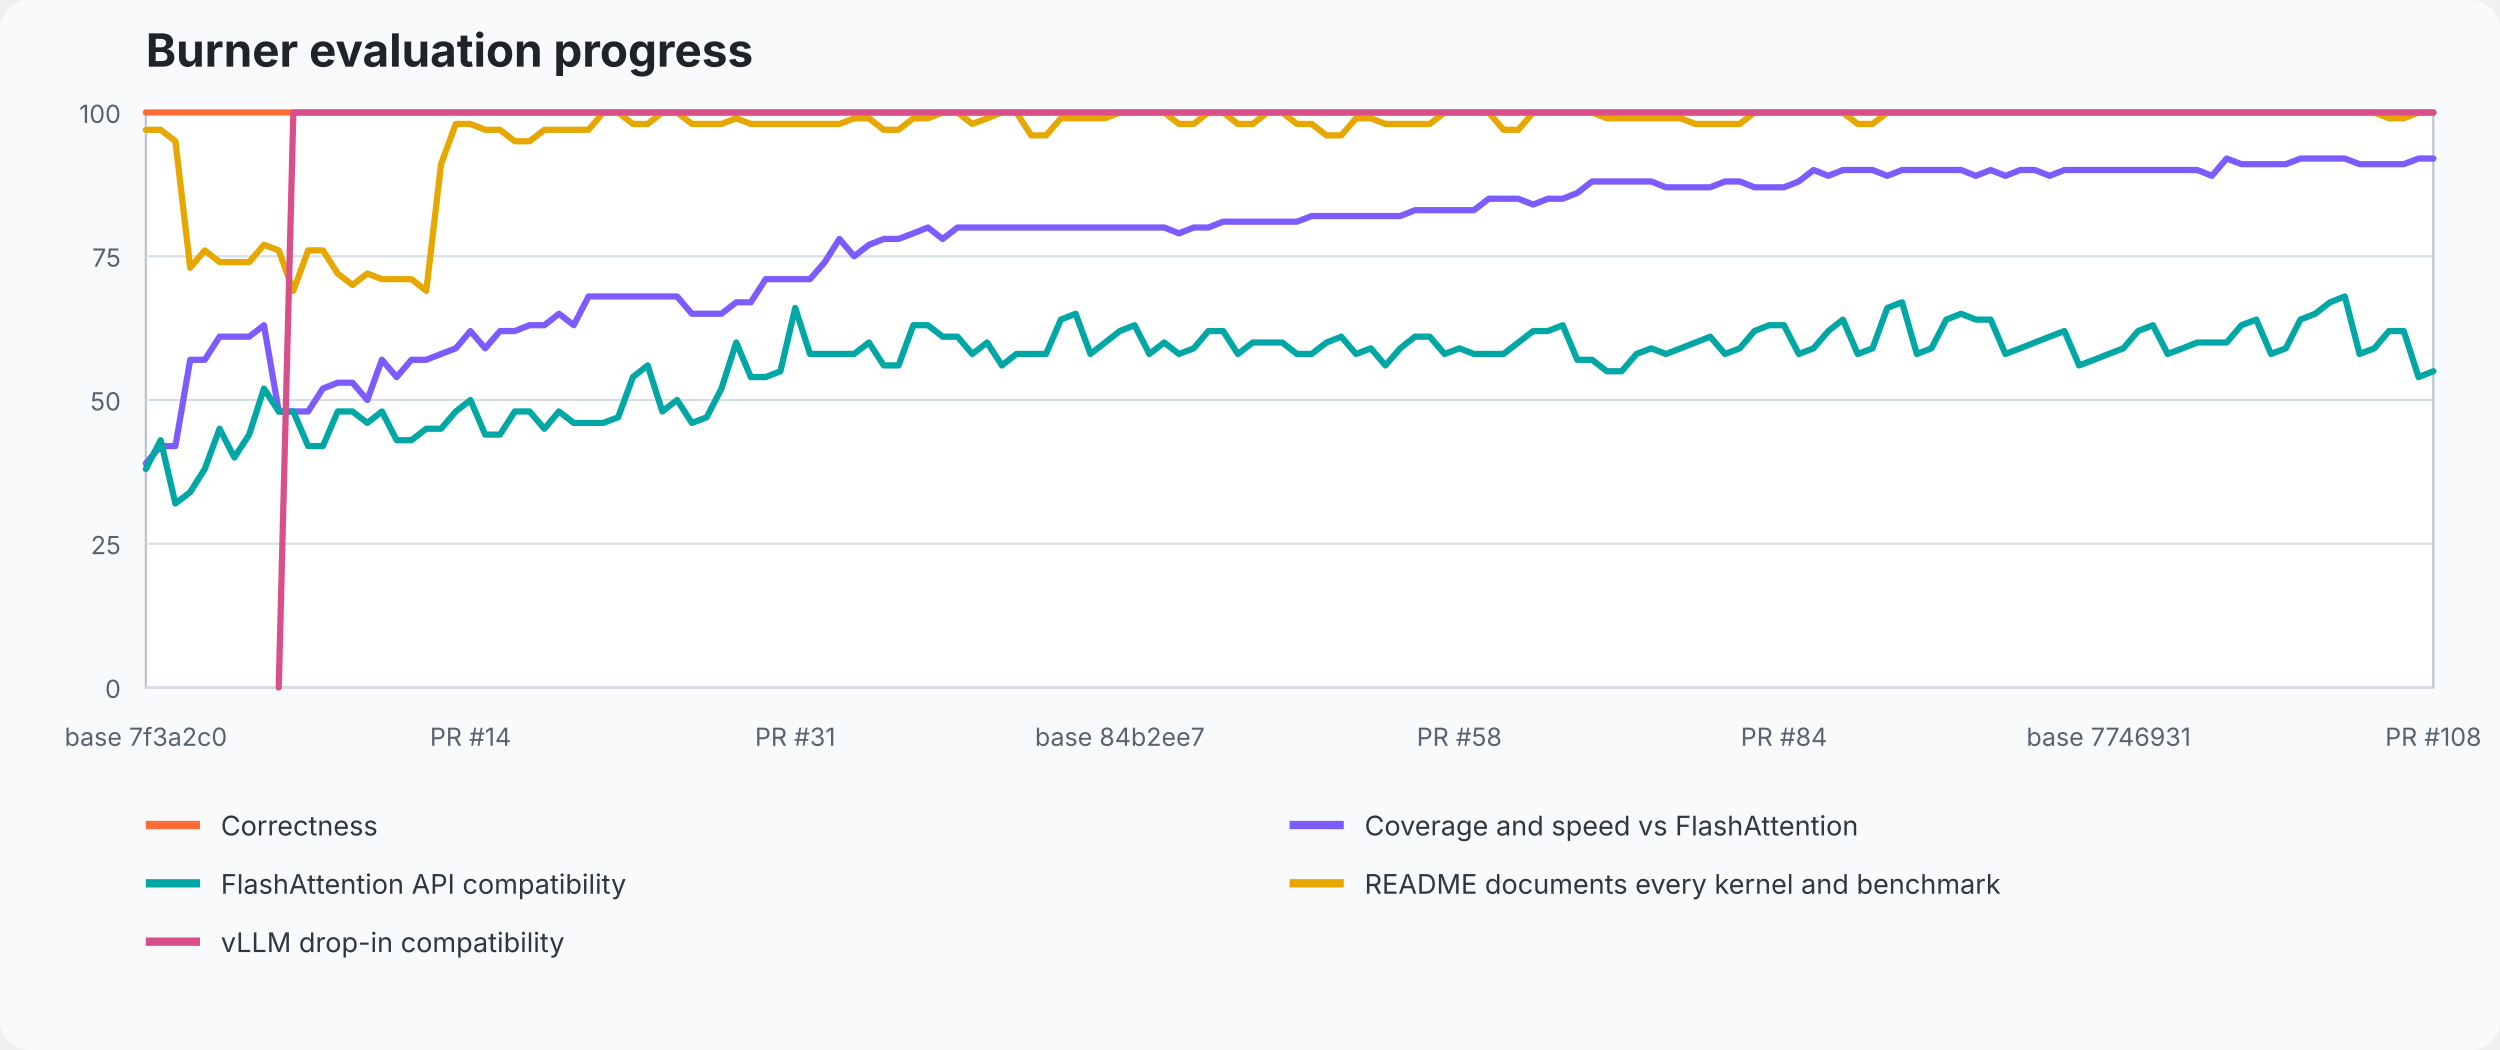
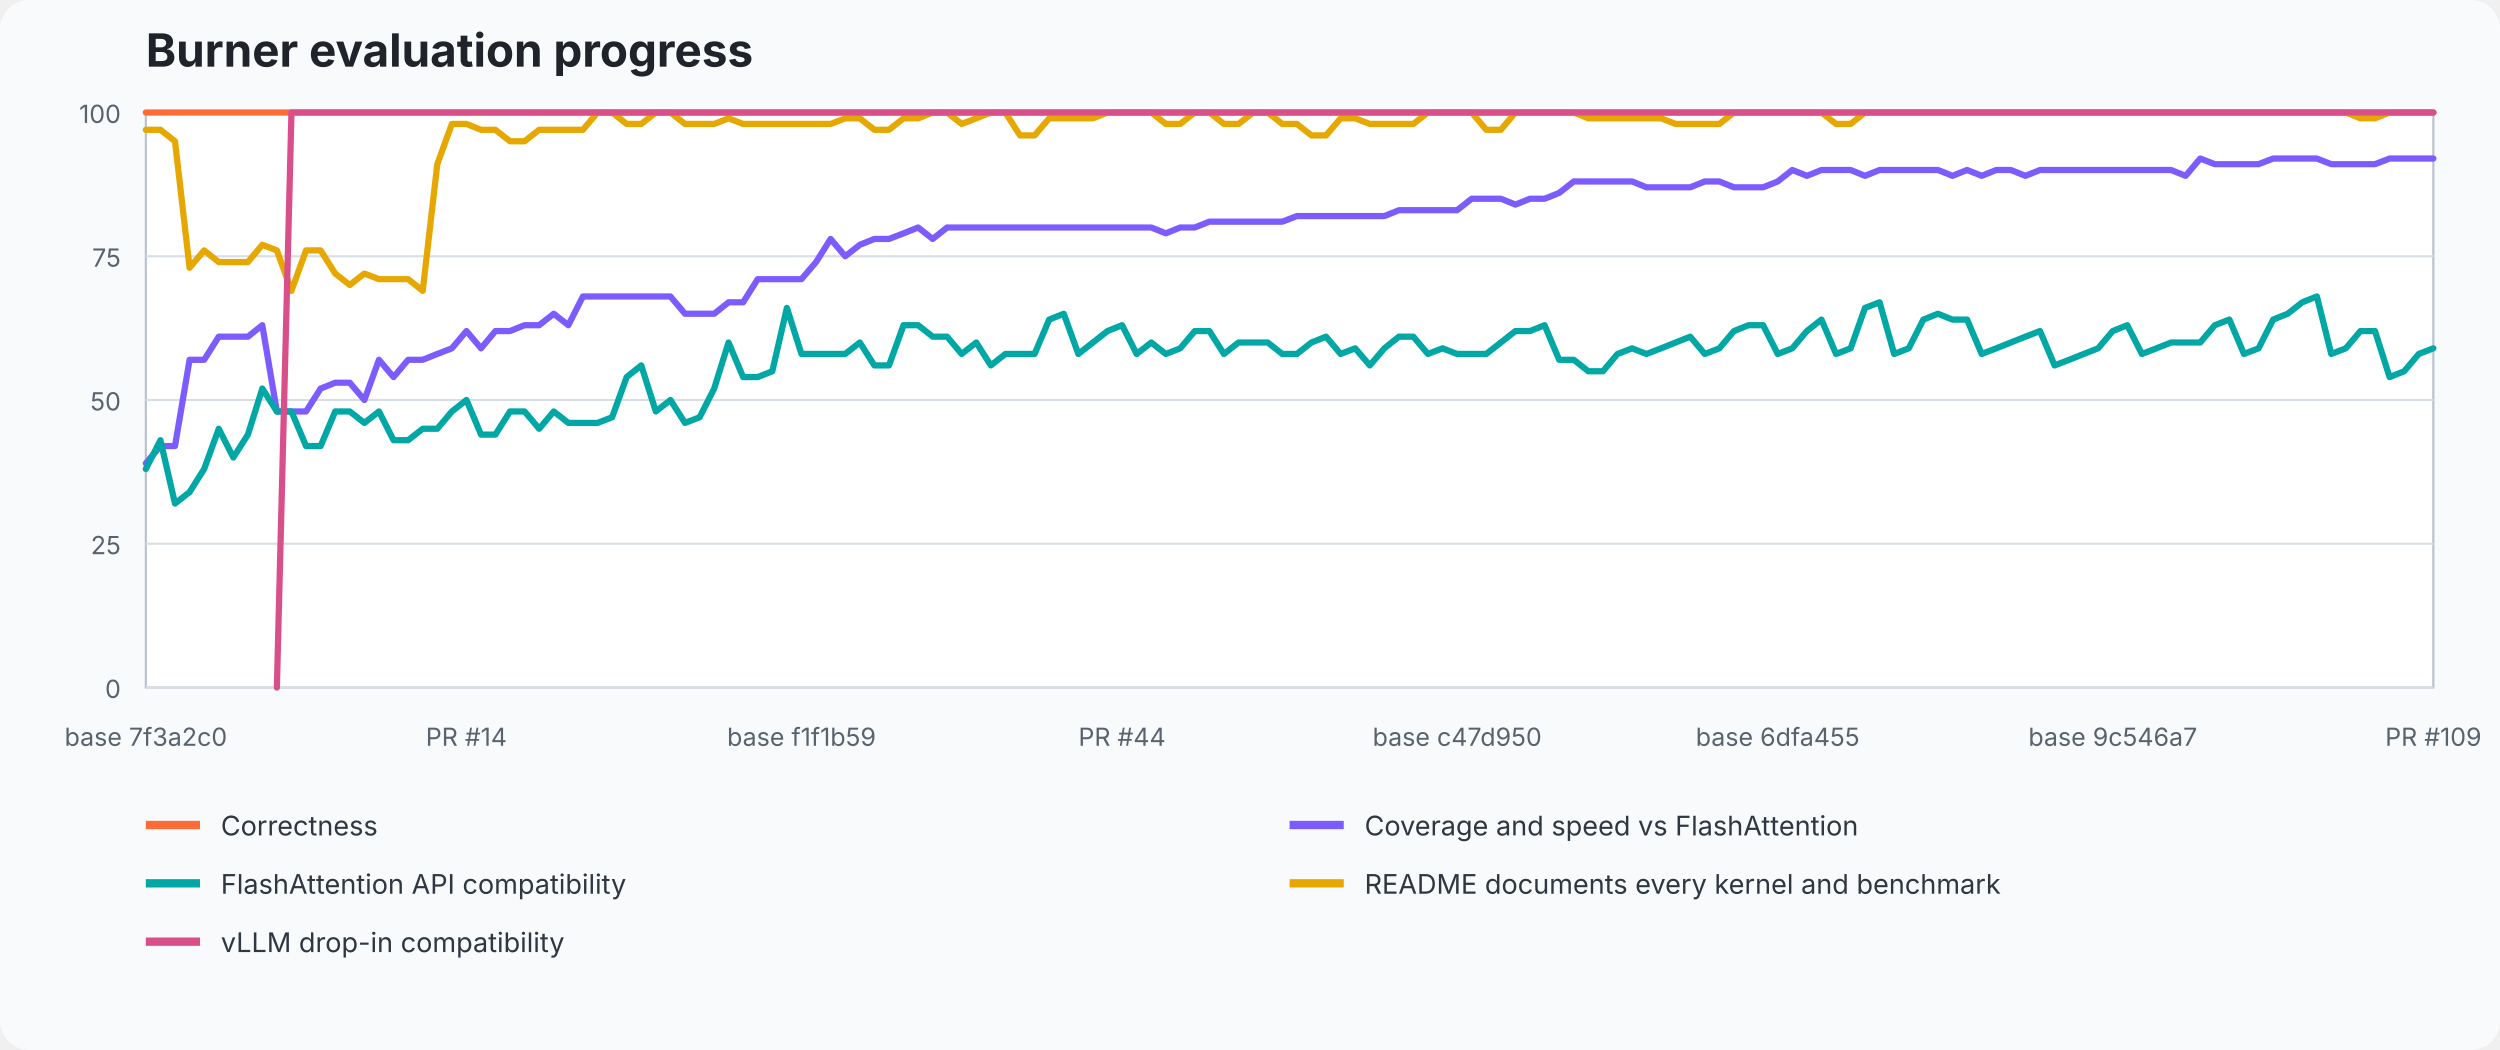
<svg xmlns="http://www.w3.org/2000/svg" width="1200" height="504" viewBox="0 0 1200 504" role="img" aria-labelledby="title desc">
  <style>text{font-family:ui-sans-serif,system-ui,-apple-system,BlinkMacSystemFont,"Segoe UI",sans-serif}.title{font-size:22px;font-weight:700;fill:#20242a}.axis{font-size:12px;fill:#59636e}.legend{font-size:13px;fill:#2f3740}.grid{stroke:#d8dee5;stroke-width:1}.plot{fill:#fff;stroke:#b7c0ca}</style>
  <rect width="100%" height="100%" fill="#f8fafc" rx="14" />
  <text x="70" y="32" class="title">Burner evaluation progress</text>
  <rect x="70" y="54" width="1098" height="276" class="plot" />
  <line x1="70" y1="330" x2="1168" y2="330" class="grid" />
  <text x="58" y="335" text-anchor="end" class="axis">0</text>
  <line x1="70" y1="261" x2="1168" y2="261" class="grid" />
  <text x="58" y="266" text-anchor="end" class="axis">25</text>
  <line x1="70" y1="192" x2="1168" y2="192" class="grid" />
  <text x="58" y="197" text-anchor="end" class="axis">50</text>
  <line x1="70" y1="123" x2="1168" y2="123" class="grid" />
  <text x="58" y="128" text-anchor="end" class="axis">75</text>
  <line x1="70" y1="54" x2="1168" y2="54" class="grid" />
  <text x="58" y="59" text-anchor="end" class="axis">100</text>
-   <polyline points="70.0,54.0 77.1,54.0 84.2,54.0 91.3,54.0 98.3,54.0 105.4,54.0 112.5,54.0 119.6,54.0 126.7,54.0 133.8,54.0 140.8,54.0 147.9,54.0 155.0,54.0 162.1,54.0 169.2,54.0 176.3,54.0 183.3,54.0 190.4,54.0 197.5,54.0 204.6,54.0 211.7,54.0 218.8,54.0 225.8,54.0 232.9,54.0 240.0,54.0 247.1,54.0 254.2,54.0 261.3,54.0 268.3,54.0 275.4,54.0 282.5,54.0 289.6,54.0 296.7,54.0 303.8,54.0 310.9,54.0 317.9,54.0 325.0,54.0 332.1,54.0 339.2,54.0 346.3,54.0 353.4,54.0 360.4,54.0 367.5,54.0 374.6,54.0 381.7,54.0 388.8,54.0 395.9,54.0 402.9,54.0 410.0,54.0 417.1,54.0 424.2,54.0 431.3,54.0 438.4,54.0 445.4,54.0 452.5,54.0 459.6,54.0 466.7,54.0 473.8,54.0 480.9,54.0 487.9,54.0 495.0,54.0 502.1,54.0 509.2,54.0 516.3,54.0 523.4,54.0 530.5,54.0 537.5,54.0 544.6,54.0 551.7,54.0 558.8,54.0 565.9,54.0 573.0,54.0 580.0,54.0 587.1,54.0 594.2,54.0 601.3,54.0 608.4,54.0 615.5,54.0 622.5,54.0 629.6,54.0 636.7,54.0 643.8,54.0 650.9,54.0 658.0,54.0 665.0,54.0 672.1,54.0 679.2,54.0 686.3,54.0 693.4,54.0 700.5,54.0 707.5,54.0 714.6,54.0 721.7,54.0 728.8,54.0 735.9,54.0 743.0,54.0 750.1,54.0 757.1,54.0 764.2,54.0 771.3,54.0 778.4,54.0 785.5,54.0 792.6,54.0 799.6,54.0 806.7,54.0 813.8,54.0 820.9,54.0 828.0,54.0 835.1,54.0 842.1,54.0 849.2,54.0 856.3,54.0 863.4,54.0 870.5,54.0 877.6,54.0 884.6,54.0 891.7,54.0 898.8,54.0 905.9,54.0 913.0,54.0 920.1,54.0 927.1,54.0 934.2,54.0 941.3,54.0 948.4,54.0 955.5,54.0 962.6,54.0 969.7,54.0 976.7,54.0 983.8,54.0 990.9,54.0 998.0,54.0 1005.1,54.0 1012.2,54.0 1019.2,54.0 1026.3,54.0 1033.4,54.0 1040.5,54.0 1047.6,54.0 1054.7,54.0 1061.7,54.0 1068.8,54.0 1075.9,54.0 1083.0,54.0 1090.1,54.0 1097.2,54.0 1104.2,54.0 1111.3,54.0 1118.4,54.0 1125.5,54.0 1132.6,54.0 1139.7,54.0 1146.7,54.0 1153.8,54.0 1160.9,54.0 1168.0,54.0" fill="none" stroke="#ff6b35" stroke-width="3" stroke-linejoin="round" stroke-linecap="round" />
-   <polyline points="70.0,222.4 77.1,214.1 84.2,214.1 91.3,172.7 98.3,172.7 105.4,161.6 112.5,161.6 119.6,161.6 126.7,156.1 133.8,197.5 140.8,197.5 147.9,197.5 155.0,186.5 162.1,183.7 169.2,183.7 176.3,192.0 183.3,172.7 190.4,181.0 197.5,172.7 204.6,172.7 211.7,169.9 218.8,167.2 225.8,158.9 232.9,167.2 240.0,158.9 247.1,158.9 254.2,156.1 261.3,156.1 268.3,150.6 275.4,156.1 282.5,142.3 289.6,142.3 296.7,142.3 303.8,142.3 310.9,142.3 317.9,142.3 325.0,142.3 332.1,150.6 339.2,150.6 346.3,150.6 353.4,145.1 360.4,145.1 367.5,134.0 374.6,134.0 381.7,134.0 388.8,134.0 395.9,125.8 402.9,114.7 410.0,123.0 417.1,117.5 424.2,114.7 431.3,114.7 438.4,112.0 445.4,109.2 452.5,114.7 459.6,109.2 466.7,109.2 473.8,109.2 480.9,109.2 487.9,109.2 495.0,109.2 502.1,109.2 509.2,109.2 516.3,109.2 523.4,109.2 530.5,109.2 537.5,109.2 544.6,109.2 551.7,109.2 558.8,109.2 565.9,112.0 573.0,109.2 580.0,109.2 587.1,106.4 594.2,106.4 601.3,106.4 608.4,106.4 615.5,106.4 622.5,106.4 629.6,103.7 636.7,103.7 643.8,103.7 650.9,103.7 658.0,103.7 665.0,103.7 672.1,103.7 679.2,100.9 686.3,100.9 693.4,100.9 700.5,100.9 707.5,100.9 714.6,95.4 721.7,95.4 728.8,95.4 735.9,98.2 743.0,95.4 750.1,95.4 757.1,92.6 764.2,87.1 771.3,87.1 778.4,87.1 785.5,87.1 792.6,87.1 799.6,89.9 806.7,89.9 813.8,89.9 820.9,89.9 828.0,87.1 835.1,87.1 842.1,89.9 849.2,89.9 856.3,89.9 863.4,87.1 870.5,81.6 877.6,84.4 884.6,81.6 891.7,81.6 898.8,81.6 905.9,84.4 913.0,81.6 920.1,81.6 927.1,81.6 934.2,81.6 941.3,81.6 948.4,84.4 955.5,81.6 962.6,84.4 969.7,81.6 976.7,81.6 983.8,84.4 990.9,81.6 998.0,81.6 1005.1,81.6 1012.2,81.6 1019.2,81.6 1026.3,81.6 1033.4,81.6 1040.5,81.6 1047.6,81.6 1054.7,81.6 1061.7,84.4 1068.8,76.1 1075.9,78.8 1083.0,78.8 1090.1,78.8 1097.2,78.8 1104.2,76.1 1111.3,76.1 1118.4,76.1 1125.5,76.1 1132.6,78.8 1139.7,78.8 1146.7,78.8 1153.8,78.8 1160.9,76.1 1168.0,76.1" fill="none" stroke="#7c5cff" stroke-width="3" stroke-linejoin="round" stroke-linecap="round" />
-   <polyline points="70.0,225.1 77.1,211.3 84.2,241.7 91.3,236.2 98.3,225.1 105.4,205.8 112.5,219.6 119.6,208.6 126.7,186.5 133.8,197.5 140.8,197.5 147.9,214.1 155.0,214.1 162.1,197.5 169.2,197.5 176.3,203.0 183.3,197.5 190.4,211.3 197.5,211.3 204.6,205.8 211.7,205.8 218.8,197.5 225.8,192.0 232.9,208.6 240.0,208.6 247.1,197.5 254.2,197.5 261.3,205.8 268.3,197.5 275.4,203.0 282.5,203.0 289.6,203.0 296.7,200.3 303.8,181.0 310.9,175.4 317.9,197.5 325.0,192.0 332.1,203.0 339.2,200.3 346.3,186.5 353.4,164.4 360.4,181.0 367.5,181.0 374.6,178.2 381.7,147.8 388.8,169.9 395.9,169.9 402.9,169.9 410.0,169.9 417.1,164.4 424.2,175.4 431.3,175.4 438.4,156.1 445.4,156.1 452.5,161.6 459.6,161.6 466.7,169.9 473.8,164.4 480.9,175.4 487.9,169.9 495.0,169.9 502.1,169.9 509.2,153.4 516.3,150.6 523.4,169.9 530.5,164.4 537.5,158.9 544.6,156.1 551.7,169.9 558.8,164.4 565.9,169.9 573.0,167.2 580.0,158.9 587.1,158.9 594.2,169.9 601.3,164.4 608.4,164.4 615.5,164.4 622.5,169.9 629.6,169.9 636.7,164.4 643.8,161.6 650.9,169.9 658.0,167.2 665.0,175.4 672.1,167.2 679.2,161.6 686.3,161.6 693.4,169.9 700.5,167.2 707.5,169.9 714.6,169.9 721.7,169.9 728.8,164.4 735.9,158.9 743.0,158.9 750.1,156.1 757.1,172.7 764.2,172.7 771.3,178.2 778.4,178.2 785.5,169.9 792.6,167.2 799.6,169.9 806.7,167.2 813.8,164.4 820.9,161.6 828.0,169.9 835.1,167.2 842.1,158.9 849.2,156.1 856.3,156.1 863.4,169.9 870.5,167.2 877.6,158.9 884.6,153.4 891.7,169.9 898.8,167.2 905.9,147.8 913.0,145.1 920.1,169.9 927.1,167.2 934.2,153.4 941.3,150.6 948.4,153.4 955.5,153.4 962.6,169.9 969.7,167.2 976.7,164.4 983.8,161.6 990.9,158.9 998.0,175.4 1005.1,172.7 1012.2,169.9 1019.2,167.2 1026.3,158.9 1033.4,156.1 1040.5,169.9 1047.6,167.2 1054.7,164.4 1061.7,164.4 1068.8,164.4 1075.9,156.1 1083.0,153.4 1090.1,169.9 1097.2,167.2 1104.2,153.4 1111.3,150.6 1118.4,145.1 1125.5,142.3 1132.6,169.9 1139.7,167.2 1146.7,158.9 1153.8,158.9 1160.9,181.0 1168.0,178.2" fill="none" stroke="#00a7a5" stroke-width="3" stroke-linejoin="round" stroke-linecap="round" />
-   <polyline points="70.0,62.3 77.1,62.3 84.2,67.8 91.3,128.5 98.3,120.2 105.4,125.8 112.5,125.8 119.6,125.8 126.7,117.5 133.8,120.2 140.8,139.6 147.9,120.2 155.0,120.2 162.1,131.3 169.2,136.8 176.3,131.3 183.3,134.0 190.4,134.0 197.5,134.0 204.6,139.6 211.7,78.8 218.8,59.5 225.8,59.5 232.9,62.3 240.0,62.3 247.1,67.8 254.2,67.8 261.3,62.3 268.3,62.3 275.4,62.3 282.5,62.3 289.6,54.0 296.7,54.0 303.8,59.5 310.9,59.5 317.9,54.0 325.0,54.0 332.1,59.5 339.2,59.5 346.3,59.5 353.4,56.8 360.4,59.5 367.5,59.5 374.6,59.5 381.7,59.5 388.8,59.5 395.9,59.5 402.9,59.5 410.0,56.8 417.1,56.8 424.2,62.3 431.3,62.3 438.4,56.8 445.4,56.8 452.5,54.0 459.6,54.0 466.7,59.5 473.8,56.8 480.9,54.0 487.9,54.0 495.0,65.0 502.1,65.0 509.2,56.8 516.3,56.8 523.4,56.8 530.5,56.8 537.5,54.0 544.6,54.0 551.7,54.0 558.8,54.0 565.9,59.5 573.0,59.5 580.0,54.0 587.1,54.0 594.2,59.5 601.3,59.5 608.4,54.0 615.5,54.0 622.5,59.5 629.6,59.5 636.7,65.0 643.8,65.0 650.9,56.8 658.0,56.8 665.0,59.5 672.1,59.5 679.2,59.5 686.3,59.5 693.4,54.0 700.5,54.0 707.5,54.0 714.6,54.0 721.7,62.3 728.8,62.3 735.9,54.0 743.0,54.0 750.1,54.0 757.1,54.0 764.2,54.0 771.3,56.8 778.4,56.8 785.5,56.8 792.6,56.8 799.6,56.8 806.7,56.8 813.8,59.5 820.9,59.5 828.0,59.5 835.1,59.5 842.1,54.0 849.2,54.0 856.3,54.0 863.4,54.0 870.5,54.0 877.6,54.0 884.6,54.0 891.7,59.5 898.8,59.5 905.9,54.0 913.0,54.0 920.1,54.0 927.1,54.0 934.2,54.0 941.3,54.0 948.4,54.0 955.5,54.0 962.6,54.0 969.7,54.0 976.7,54.0 983.8,54.0 990.9,54.0 998.0,54.0 1005.1,54.0 1012.2,54.0 1019.2,54.0 1026.3,54.0 1033.4,54.0 1040.5,54.0 1047.6,54.0 1054.7,54.0 1061.7,54.0 1068.8,54.0 1075.9,54.0 1083.0,54.0 1090.1,54.0 1097.2,54.0 1104.2,54.0 1111.3,54.0 1118.4,54.0 1125.5,54.0 1132.6,54.0 1139.7,54.0 1146.7,56.8 1153.8,56.8 1160.9,54.0 1168.0,54.0" fill="none" stroke="#e6a700" stroke-width="3" stroke-linejoin="round" stroke-linecap="round" />
-   <polyline points="133.8,330.0 140.8,54.0 147.9,54.0 155.0,54.0 162.1,54.0 169.2,54.0 176.3,54.0 183.3,54.0 190.4,54.0 197.5,54.0 204.6,54.0 211.7,54.0 218.8,54.0 225.8,54.0 232.9,54.0 240.0,54.0 247.1,54.0 254.2,54.0 261.3,54.0 268.3,54.0 275.4,54.0 282.5,54.0 289.6,54.0 296.7,54.0 303.8,54.0 310.9,54.0 317.9,54.0 325.0,54.0 332.1,54.0 339.2,54.0 346.3,54.0 353.4,54.0 360.4,54.0 367.5,54.0 374.6,54.0 381.7,54.0 388.8,54.0 395.9,54.0 402.9,54.0 410.0,54.0 417.1,54.0 424.2,54.0 431.3,54.0 438.4,54.0 445.4,54.0 452.5,54.0 459.6,54.0 466.7,54.0 473.8,54.0 480.9,54.0 487.9,54.0 495.0,54.0 502.1,54.0 509.2,54.0 516.3,54.0 523.4,54.0 530.5,54.0 537.5,54.0 544.6,54.0 551.7,54.0 558.8,54.0 565.9,54.0 573.0,54.0 580.0,54.0 587.1,54.0 594.2,54.0 601.3,54.0 608.4,54.0 615.5,54.0 622.5,54.0 629.6,54.0 636.7,54.0 643.8,54.0 650.9,54.0 658.0,54.0 665.0,54.0 672.1,54.0 679.2,54.0 686.3,54.0 693.4,54.0 700.5,54.0 707.5,54.0 714.6,54.0 721.7,54.0 728.8,54.0 735.9,54.0 743.0,54.0 750.1,54.0 757.1,54.0 764.2,54.0 771.3,54.0 778.4,54.0 785.5,54.0 792.6,54.0 799.6,54.0 806.7,54.0 813.8,54.0 820.9,54.0 828.0,54.0 835.1,54.0 842.1,54.0 849.2,54.0 856.3,54.0 863.4,54.0 870.5,54.0 877.6,54.0 884.6,54.0 891.7,54.0 898.8,54.0 905.9,54.0 913.0,54.0 920.1,54.0 927.1,54.0 934.2,54.0 941.3,54.0 948.4,54.0 955.5,54.0 962.6,54.0 969.7,54.0 976.7,54.0 983.8,54.0 990.9,54.0 998.0,54.0 1005.1,54.0 1012.2,54.0 1019.2,54.0 1026.3,54.0 1033.4,54.0 1040.5,54.0 1047.6,54.0 1054.7,54.0 1061.7,54.0 1068.8,54.0 1075.9,54.0 1083.0,54.0 1090.1,54.0 1097.2,54.0 1104.2,54.0 1111.3,54.0 1118.4,54.0 1125.5,54.0 1132.6,54.0 1139.7,54.0 1146.7,54.0 1153.8,54.0 1160.9,54.0 1168.0,54.0" fill="none" stroke="#d94f8a" stroke-width="3" stroke-linejoin="round" stroke-linecap="round" />
+   <polyline points="70.0,54.0 77.0,54.0 84.0,54.0 91.0,54.0 98.0,54.0 105.0,54.0 112.0,54.0 119.0,54.0 125.9,54.0 132.9,54.0 139.9,54.0 146.9,54.0 153.9,54.0 160.9,54.0 167.9,54.0 174.9,54.0 181.9,54.0 188.9,54.0 195.9,54.0 202.9,54.0 209.9,54.0 216.9,54.0 223.9,54.0 230.9,54.0 237.8,54.0 244.8,54.0 251.8,54.0 258.8,54.0 265.8,54.0 272.8,54.0 279.8,54.0 286.8,54.0 293.8,54.0 300.8,54.0 307.8,54.0 314.8,54.0 321.8,54.0 328.8,54.0 335.8,54.0 342.8,54.0 349.7,54.0 356.7,54.0 363.7,54.0 370.7,54.0 377.7,54.0 384.7,54.0 391.7,54.0 398.7,54.0 405.7,54.0 412.7,54.0 419.7,54.0 426.7,54.0 433.7,54.0 440.7,54.0 447.7,54.0 454.6,54.0 461.6,54.0 468.6,54.0 475.6,54.0 482.6,54.0 489.6,54.0 496.6,54.0 503.6,54.0 510.6,54.0 517.6,54.0 524.6,54.0 531.6,54.0 538.6,54.0 545.6,54.0 552.6,54.0 559.6,54.0 566.5,54.0 573.5,54.0 580.5,54.0 587.5,54.0 594.5,54.0 601.5,54.0 608.5,54.0 615.5,54.0 622.5,54.0 629.5,54.0 636.5,54.0 643.5,54.0 650.5,54.0 657.5,54.0 664.5,54.0 671.5,54.0 678.4,54.0 685.4,54.0 692.4,54.0 699.4,54.0 706.4,54.0 713.4,54.0 720.4,54.0 727.4,54.0 734.4,54.0 741.4,54.0 748.4,54.0 755.4,54.0 762.4,54.0 769.4,54.0 776.4,54.0 783.4,54.0 790.3,54.0 797.3,54.0 804.3,54.0 811.3,54.0 818.3,54.0 825.3,54.0 832.3,54.0 839.3,54.0 846.3,54.0 853.3,54.0 860.3,54.0 867.3,54.0 874.3,54.0 881.3,54.0 888.3,54.0 895.2,54.0 902.2,54.0 909.2,54.0 916.2,54.0 923.2,54.0 930.2,54.0 937.2,54.0 944.2,54.0 951.2,54.0 958.2,54.0 965.2,54.0 972.2,54.0 979.2,54.0 986.2,54.0 993.2,54.0 1000.2,54.0 1007.1,54.0 1014.1,54.0 1021.1,54.0 1028.1,54.0 1035.1,54.0 1042.1,54.0 1049.1,54.0 1056.1,54.0 1063.1,54.0 1070.1,54.0 1077.1,54.0 1084.1,54.0 1091.1,54.0 1098.1,54.0 1105.1,54.0 1112.1,54.0 1119.0,54.0 1126.0,54.0 1133.0,54.0 1140.0,54.0 1147.0,54.0 1154.0,54.0 1161.0,54.0 1168.0,54.0" fill="none" stroke="#ff6b35" stroke-width="3" stroke-linejoin="round" stroke-linecap="round" />
+   <polyline points="70.0,222.4 77.0,214.1 84.0,214.1 91.0,172.7 98.0,172.7 105.0,161.6 112.0,161.6 119.0,161.6 125.9,156.1 132.9,197.5 139.9,197.5 146.9,197.5 153.9,186.5 160.9,183.7 167.9,183.7 174.9,192.0 181.9,172.7 188.9,181.0 195.9,172.7 202.9,172.7 209.9,169.9 216.9,167.2 223.9,158.9 230.9,167.2 237.8,158.9 244.8,158.9 251.8,156.1 258.8,156.1 265.8,150.6 272.8,156.1 279.8,142.3 286.8,142.3 293.8,142.3 300.8,142.3 307.8,142.3 314.8,142.3 321.8,142.3 328.8,150.6 335.8,150.6 342.8,150.6 349.7,145.1 356.7,145.1 363.7,134.0 370.7,134.0 377.7,134.0 384.7,134.0 391.7,125.8 398.7,114.7 405.7,123.0 412.7,117.5 419.7,114.7 426.7,114.7 433.7,112.0 440.7,109.2 447.7,114.7 454.6,109.2 461.6,109.2 468.6,109.2 475.6,109.2 482.6,109.2 489.6,109.2 496.6,109.2 503.6,109.2 510.6,109.2 517.6,109.2 524.6,109.2 531.6,109.2 538.6,109.2 545.6,109.2 552.6,109.2 559.6,112.0 566.5,109.2 573.5,109.2 580.5,106.4 587.5,106.4 594.5,106.4 601.5,106.4 608.5,106.4 615.5,106.4 622.5,103.7 629.5,103.7 636.5,103.7 643.5,103.7 650.5,103.7 657.5,103.7 664.5,103.7 671.5,100.9 678.4,100.9 685.4,100.9 692.4,100.9 699.4,100.9 706.4,95.4 713.4,95.4 720.4,95.4 727.4,98.2 734.4,95.4 741.4,95.4 748.4,92.6 755.4,87.1 762.4,87.1 769.4,87.1 776.4,87.1 783.4,87.1 790.3,89.9 797.3,89.9 804.3,89.9 811.3,89.9 818.3,87.1 825.3,87.1 832.3,89.9 839.3,89.9 846.3,89.9 853.3,87.1 860.3,81.6 867.3,84.4 874.3,81.6 881.3,81.6 888.3,81.6 895.2,84.4 902.2,81.6 909.2,81.6 916.2,81.6 923.2,81.6 930.2,81.6 937.2,84.4 944.2,81.6 951.2,84.4 958.2,81.6 965.2,81.6 972.2,84.4 979.2,81.6 986.2,81.6 993.2,81.6 1000.2,81.6 1007.1,81.6 1014.1,81.6 1021.1,81.6 1028.1,81.6 1035.1,81.6 1042.1,81.6 1049.1,84.4 1056.1,76.1 1063.1,78.8 1070.1,78.8 1077.1,78.8 1084.1,78.8 1091.1,76.1 1098.1,76.1 1105.1,76.1 1112.1,76.1 1119.0,78.8 1126.0,78.8 1133.0,78.8 1140.0,78.8 1147.0,76.1 1154.0,76.1 1161.0,76.1 1168.0,76.1" fill="none" stroke="#7c5cff" stroke-width="3" stroke-linejoin="round" stroke-linecap="round" />
+   <polyline points="70.0,225.1 77.0,211.3 84.0,241.7 91.0,236.2 98.0,225.1 105.0,205.8 112.0,219.6 119.0,208.6 125.9,186.5 132.9,197.5 139.9,197.5 146.9,214.1 153.9,214.1 160.9,197.5 167.9,197.5 174.9,203.0 181.9,197.5 188.9,211.3 195.9,211.3 202.9,205.8 209.9,205.8 216.9,197.5 223.9,192.0 230.9,208.6 237.8,208.6 244.8,197.5 251.8,197.5 258.8,205.8 265.8,197.5 272.8,203.0 279.8,203.0 286.8,203.0 293.8,200.3 300.8,181.0 307.8,175.4 314.8,197.5 321.8,192.0 328.8,203.0 335.8,200.3 342.8,186.5 349.7,164.4 356.7,181.0 363.7,181.0 370.7,178.2 377.7,147.8 384.7,169.9 391.7,169.9 398.7,169.9 405.7,169.9 412.7,164.4 419.7,175.4 426.7,175.4 433.7,156.1 440.7,156.1 447.7,161.6 454.6,161.6 461.6,169.9 468.6,164.4 475.6,175.4 482.6,169.9 489.6,169.9 496.6,169.9 503.6,153.4 510.6,150.6 517.6,169.9 524.6,164.4 531.6,158.9 538.6,156.1 545.6,169.9 552.6,164.4 559.6,169.9 566.5,167.2 573.5,158.9 580.5,158.9 587.5,169.9 594.5,164.4 601.5,164.4 608.5,164.4 615.5,169.9 622.5,169.9 629.5,164.4 636.5,161.6 643.5,169.9 650.5,167.2 657.5,175.4 664.5,167.2 671.5,161.6 678.4,161.6 685.4,169.9 692.4,167.2 699.4,169.9 706.4,169.9 713.4,169.9 720.4,164.4 727.4,158.9 734.4,158.9 741.4,156.1 748.4,172.7 755.4,172.7 762.4,178.2 769.4,178.2 776.4,169.9 783.4,167.2 790.3,169.9 797.3,167.2 804.3,164.4 811.3,161.6 818.3,169.9 825.3,167.2 832.3,158.9 839.3,156.1 846.3,156.1 853.3,169.9 860.3,167.2 867.3,158.9 874.3,153.4 881.3,169.9 888.3,167.2 895.2,147.8 902.2,145.1 909.2,169.9 916.2,167.2 923.2,153.4 930.2,150.6 937.2,153.4 944.2,153.4 951.2,169.9 958.2,167.2 965.2,164.4 972.2,161.6 979.2,158.9 986.2,175.4 993.2,172.7 1000.2,169.9 1007.1,167.2 1014.1,158.9 1021.1,156.1 1028.1,169.9 1035.1,167.2 1042.1,164.4 1049.1,164.4 1056.1,164.4 1063.1,156.1 1070.1,153.4 1077.1,169.9 1084.1,167.2 1091.1,153.4 1098.1,150.6 1105.1,145.1 1112.1,142.3 1119.0,169.9 1126.0,167.2 1133.0,158.9 1140.0,158.9 1147.0,181.0 1154.0,178.2 1161.0,169.9 1168.0,167.2" fill="none" stroke="#00a7a5" stroke-width="3" stroke-linejoin="round" stroke-linecap="round" />
+   <polyline points="70.0,62.3 77.0,62.3 84.0,67.8 91.0,128.5 98.0,120.2 105.0,125.8 112.0,125.8 119.0,125.8 125.9,117.5 132.9,120.2 139.9,139.6 146.9,120.2 153.9,120.2 160.9,131.3 167.9,136.8 174.9,131.3 181.9,134.0 188.9,134.0 195.9,134.0 202.9,139.6 209.9,78.8 216.9,59.5 223.9,59.5 230.9,62.3 237.8,62.3 244.8,67.8 251.8,67.8 258.8,62.3 265.8,62.3 272.8,62.3 279.8,62.3 286.8,54.0 293.8,54.0 300.8,59.5 307.8,59.5 314.8,54.0 321.8,54.0 328.8,59.5 335.8,59.5 342.8,59.5 349.7,56.8 356.7,59.5 363.7,59.5 370.7,59.5 377.7,59.5 384.7,59.5 391.7,59.5 398.7,59.5 405.7,56.8 412.7,56.8 419.7,62.3 426.7,62.3 433.7,56.8 440.7,56.8 447.7,54.0 454.6,54.0 461.6,59.5 468.6,56.8 475.6,54.0 482.6,54.0 489.6,65.0 496.6,65.0 503.6,56.8 510.6,56.8 517.6,56.8 524.6,56.8 531.6,54.0 538.6,54.0 545.6,54.0 552.6,54.0 559.6,59.5 566.5,59.5 573.5,54.0 580.5,54.0 587.5,59.5 594.5,59.5 601.5,54.0 608.5,54.0 615.5,59.5 622.5,59.5 629.5,65.0 636.5,65.0 643.5,56.8 650.5,56.8 657.5,59.5 664.5,59.5 671.5,59.5 678.4,59.5 685.4,54.0 692.4,54.0 699.4,54.0 706.4,54.0 713.4,62.3 720.4,62.3 727.4,54.0 734.4,54.0 741.4,54.0 748.4,54.0 755.4,54.0 762.4,56.8 769.4,56.8 776.4,56.8 783.4,56.8 790.3,56.8 797.3,56.8 804.3,59.5 811.3,59.5 818.3,59.5 825.3,59.5 832.3,54.0 839.3,54.0 846.3,54.0 853.3,54.0 860.3,54.0 867.3,54.0 874.3,54.0 881.3,59.5 888.3,59.5 895.2,54.0 902.2,54.0 909.2,54.0 916.2,54.0 923.2,54.0 930.2,54.0 937.2,54.0 944.2,54.0 951.2,54.0 958.2,54.0 965.2,54.0 972.2,54.0 979.2,54.0 986.2,54.0 993.2,54.0 1000.2,54.0 1007.1,54.0 1014.1,54.0 1021.1,54.0 1028.1,54.0 1035.1,54.0 1042.1,54.0 1049.1,54.0 1056.1,54.0 1063.1,54.0 1070.1,54.0 1077.1,54.0 1084.1,54.0 1091.1,54.0 1098.1,54.0 1105.1,54.0 1112.1,54.0 1119.0,54.0 1126.0,54.0 1133.0,56.8 1140.0,56.8 1147.0,54.0 1154.0,54.0 1161.0,54.0 1168.0,54.0" fill="none" stroke="#e6a700" stroke-width="3" stroke-linejoin="round" stroke-linecap="round" />
+   <polyline points="132.9,330.0 139.9,54.0 146.9,54.0 153.9,54.0 160.9,54.0 167.9,54.0 174.9,54.0 181.9,54.0 188.9,54.0 195.9,54.0 202.9,54.0 209.9,54.0 216.9,54.0 223.9,54.0 230.9,54.0 237.8,54.0 244.8,54.0 251.8,54.0 258.8,54.0 265.8,54.0 272.8,54.0 279.8,54.0 286.8,54.0 293.8,54.0 300.8,54.0 307.8,54.0 314.8,54.0 321.8,54.0 328.8,54.0 335.8,54.0 342.8,54.0 349.7,54.0 356.7,54.0 363.7,54.0 370.7,54.0 377.7,54.0 384.7,54.0 391.7,54.0 398.7,54.0 405.7,54.0 412.7,54.0 419.7,54.0 426.7,54.0 433.7,54.0 440.7,54.0 447.7,54.0 454.6,54.0 461.6,54.0 468.6,54.0 475.6,54.0 482.6,54.0 489.6,54.0 496.6,54.0 503.6,54.0 510.6,54.0 517.6,54.0 524.6,54.0 531.6,54.0 538.6,54.0 545.6,54.0 552.6,54.0 559.6,54.0 566.5,54.0 573.5,54.0 580.5,54.0 587.5,54.0 594.5,54.0 601.5,54.0 608.5,54.0 615.5,54.0 622.5,54.0 629.5,54.0 636.5,54.0 643.5,54.0 650.5,54.0 657.5,54.0 664.5,54.0 671.5,54.0 678.4,54.0 685.4,54.0 692.4,54.0 699.4,54.0 706.4,54.0 713.4,54.0 720.4,54.0 727.4,54.0 734.4,54.0 741.4,54.0 748.4,54.0 755.4,54.0 762.4,54.0 769.4,54.0 776.4,54.0 783.4,54.0 790.3,54.0 797.3,54.0 804.3,54.0 811.3,54.0 818.3,54.0 825.3,54.0 832.3,54.0 839.3,54.0 846.3,54.0 853.3,54.0 860.3,54.0 867.3,54.0 874.3,54.0 881.3,54.0 888.3,54.0 895.2,54.0 902.2,54.0 909.2,54.0 916.2,54.0 923.2,54.0 930.2,54.0 937.2,54.0 944.2,54.0 951.2,54.0 958.2,54.0 965.2,54.0 972.2,54.0 979.2,54.0 986.2,54.0 993.2,54.0 1000.2,54.0 1007.1,54.0 1014.1,54.0 1021.1,54.0 1028.1,54.0 1035.1,54.0 1042.1,54.0 1049.1,54.0 1056.1,54.0 1063.1,54.0 1070.1,54.0 1077.1,54.0 1084.1,54.0 1091.1,54.0 1098.1,54.0 1105.1,54.0 1112.1,54.0 1119.0,54.0 1126.0,54.0 1133.0,54.0 1140.0,54.0 1147.0,54.0 1154.0,54.0 1161.0,54.0 1168.0,54.0" fill="none" stroke="#d94f8a" stroke-width="3" stroke-linejoin="round" stroke-linecap="round" />
  <text x="70" y="358" text-anchor="middle" class="axis">base 7f3a2c0</text>
-   <text x="225.845" y="358" text-anchor="middle" class="axis">PR #14</text>
-   <text x="381.69" y="358" text-anchor="middle" class="axis">PR #31</text>
-   <text x="537.535" y="358" text-anchor="middle" class="axis">base 84b2ee7</text>
-   <text x="700.465" y="358" text-anchor="middle" class="axis">PR #58</text>
-   <text x="856.31" y="358" text-anchor="middle" class="axis">PR #84</text>
-   <text x="1012.155" y="358" text-anchor="middle" class="axis">base 7746931</text>
-   <text x="1168" y="358" text-anchor="middle" class="axis">PR #108</text>
+   <text x="223.86" y="358" text-anchor="middle" class="axis">PR #14</text>
+   <text x="384.713" y="358" text-anchor="middle" class="axis">base f1f1b59</text>
+   <text x="538.573" y="358" text-anchor="middle" class="axis">PR #44</text>
+   <text x="699.427" y="358" text-anchor="middle" class="axis">base c47d950</text>
+   <text x="853.287" y="358" text-anchor="middle" class="axis">base 6dfa455</text>
+   <text x="1014.14" y="358" text-anchor="middle" class="axis">base 9c546a7</text>
+   <text x="1168" y="358" text-anchor="middle" class="axis">PR #109</text>
  <line x1="70" y1="396" x2="96" y2="396" stroke="#ff6b35" stroke-width="4" />
  <text x="106" y="401" class="legend">Correctness</text>
  <line x1="619" y1="396" x2="645" y2="396" stroke="#7c5cff" stroke-width="4" />
  <text x="655" y="401" class="legend">Coverage and speed vs FlashAttention</text>
  <line x1="70" y1="424" x2="96" y2="424" stroke="#00a7a5" stroke-width="4" />
  <text x="106" y="429" class="legend">FlashAttention API compatibility</text>
  <line x1="619" y1="424" x2="645" y2="424" stroke="#e6a700" stroke-width="4" />
  <text x="655" y="429" class="legend">README documents every kernel and benchmark</text>
  <line x1="70" y1="452" x2="96" y2="452" stroke="#d94f8a" stroke-width="4" />
  <text x="106" y="457" class="legend">vLLM drop-in compatibility</text>
</svg>
